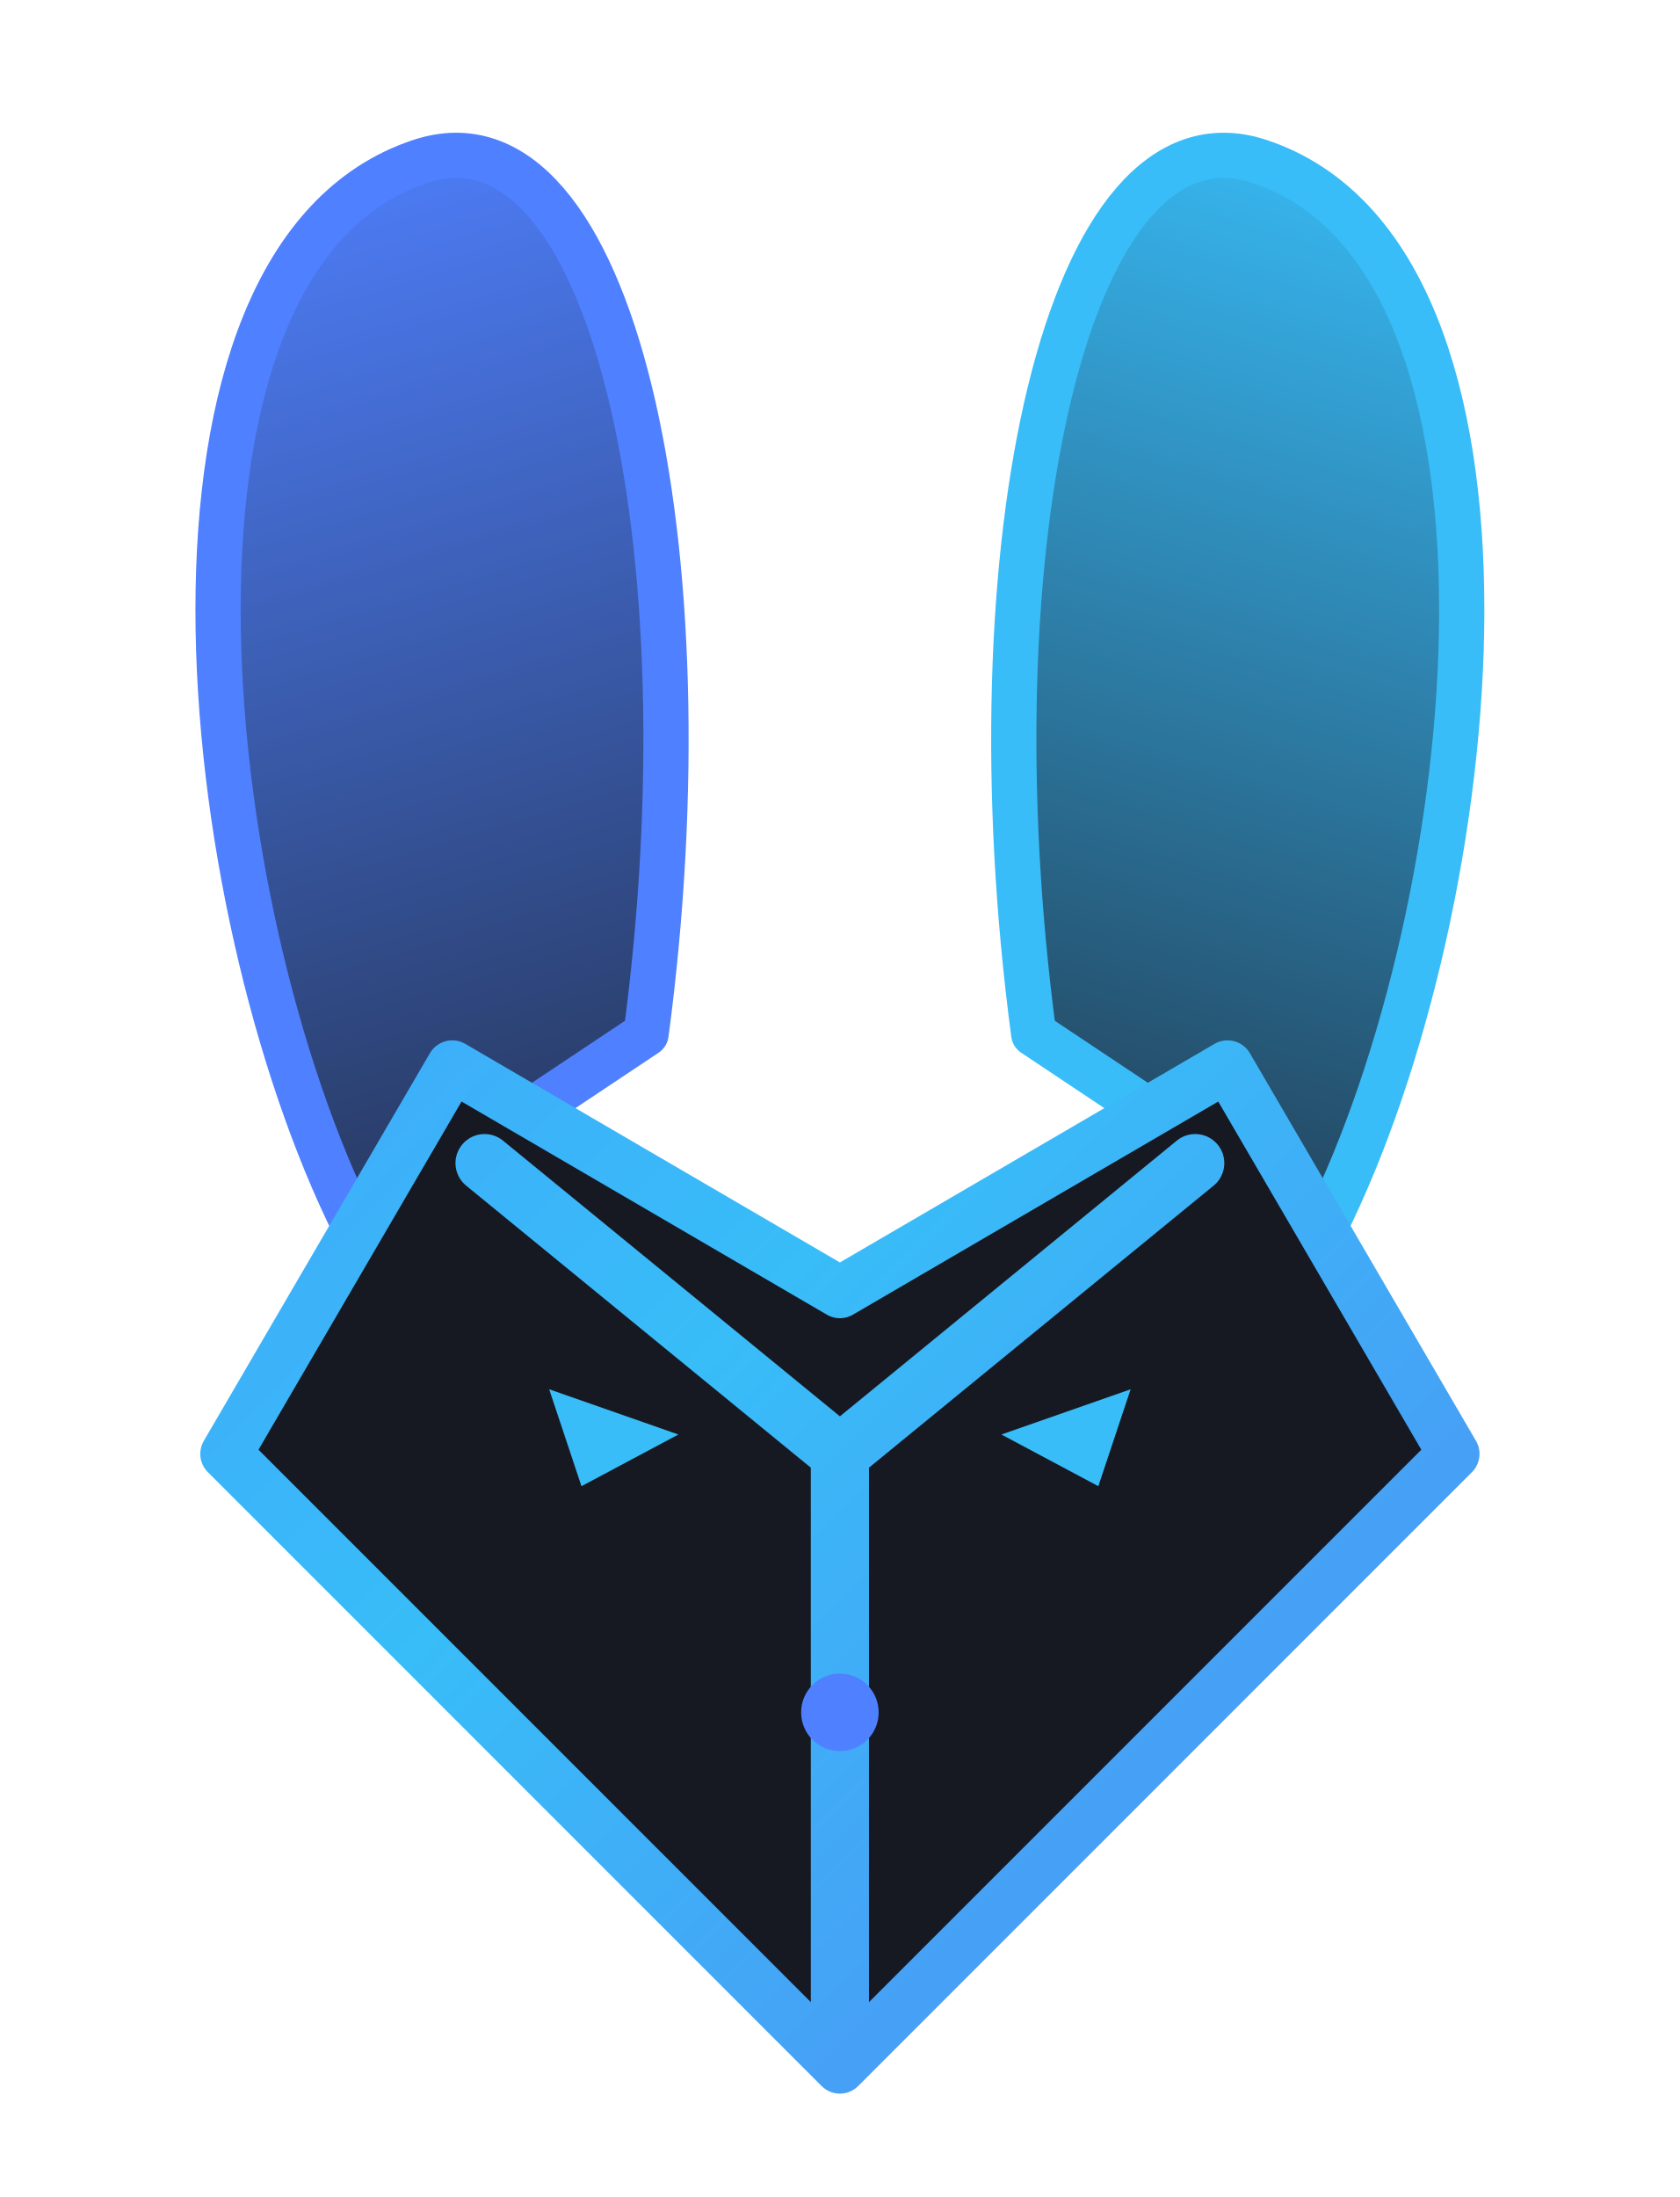
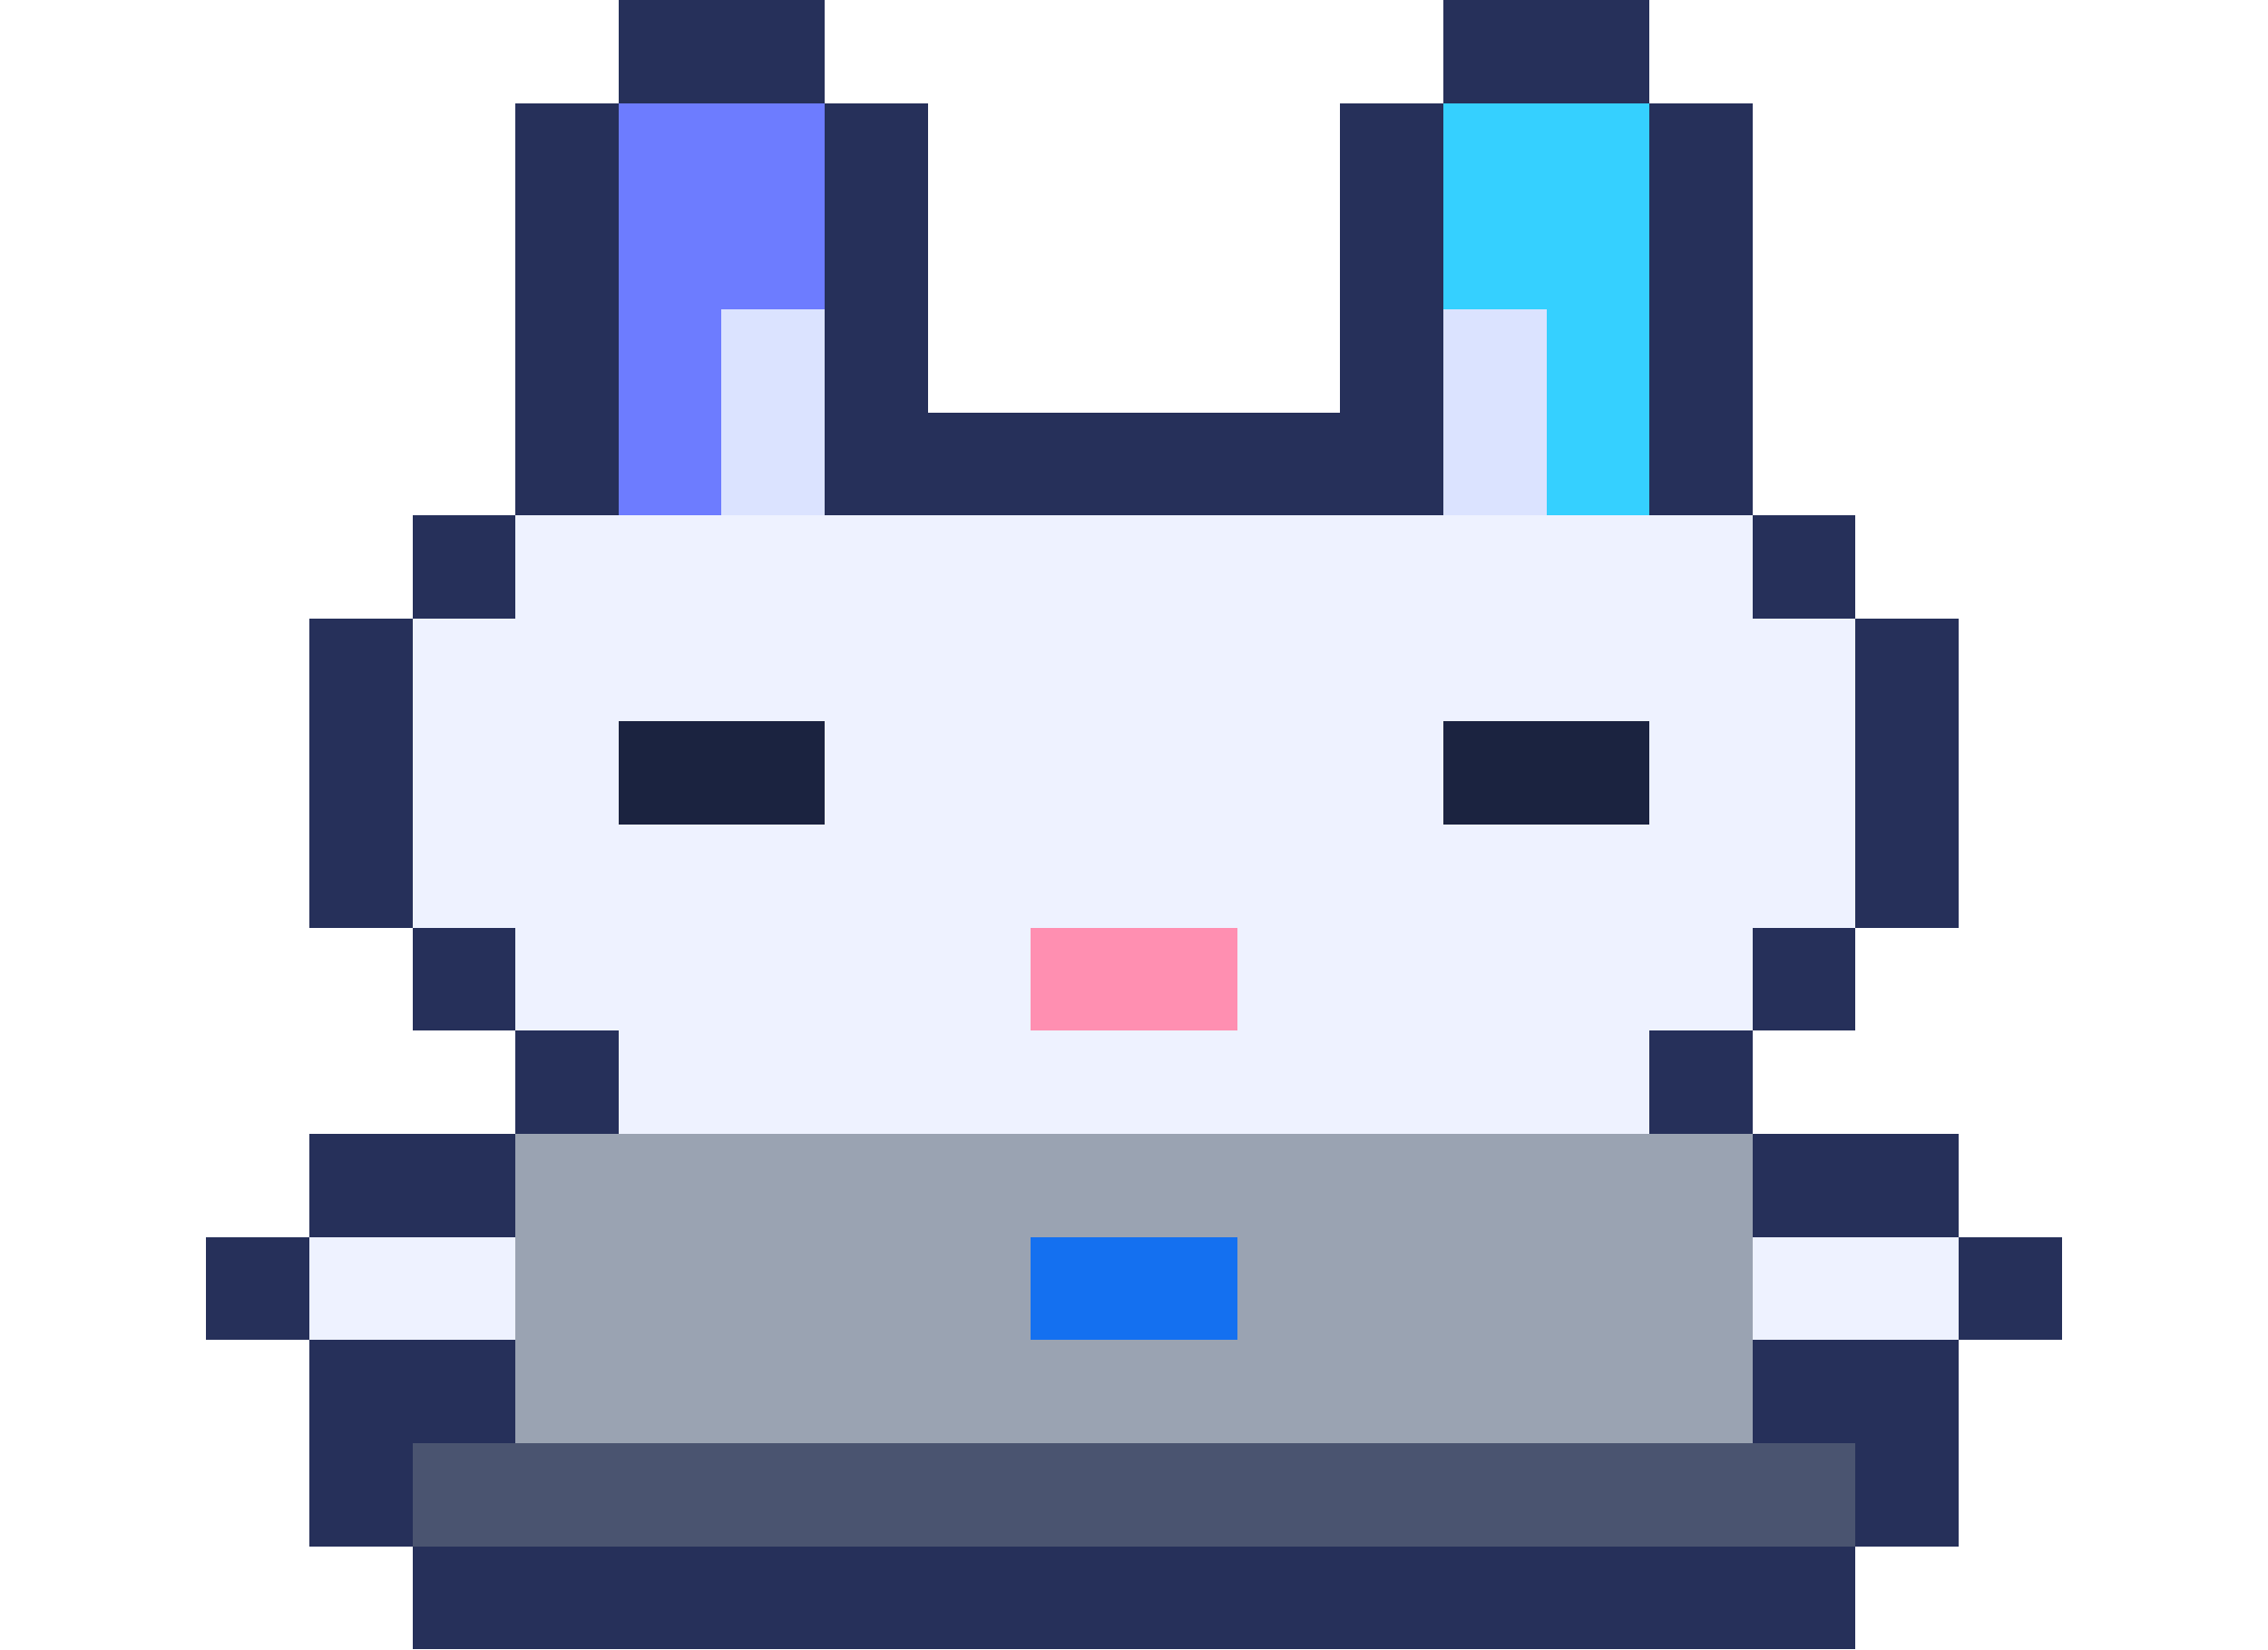
- <svg xmlns="http://www.w3.org/2000/svg" viewBox="120 60 260 340" fill="none">
-   <defs>
-     <linearGradient id="yanaGlow" x1="50" y1="50" x2="450" y2="450" gradientUnits="userSpaceOnUse">
-       <stop offset="0%" stop-color="#4f80ff" />
-       <stop offset="50%" stop-color="#38bdf8" />
-       <stop offset="100%" stop-color="#6366f1" />
-     </linearGradient>
-     <linearGradient id="earLeft" x1="160" y1="80" x2="220" y2="280" gradientUnits="userSpaceOnUse">
-       <stop offset="0%" stop-color="#4f80ff" />
-       <stop offset="100%" stop-color="#1e293b" />
-     </linearGradient>
-     <linearGradient id="earRight" x1="340" y1="80" x2="280" y2="280" gradientUnits="userSpaceOnUse">
-       <stop offset="0%" stop-color="#38bdf8" />
-       <stop offset="100%" stop-color="#1e293b" />
-     </linearGradient>
-   </defs>
-   <path d="M175 250C150 200 140 100 185 85C215 75 230 145 220 220Z" fill="url(#earLeft)" stroke="#4f80ff" stroke-width="7" stroke-linejoin="round" />
-   <path d="M325 250C350 200 360 100 315 85C285 75 270 145 280 220Z" fill="url(#earRight)" stroke="#38bdf8" stroke-width="7" stroke-linejoin="round" />
-   <path d="M190 225L250 260L310 225L345 285L250 380L155 285Z" fill="#161922" stroke="url(#yanaGlow)" stroke-width="8" stroke-linejoin="round" />
-   <path d="M195 240L250 285L305 240M250 285L250 370" stroke="url(#yanaGlow)" stroke-width="9" stroke-linecap="round" stroke-linejoin="round" />
-   <polygon points="205,275 225,282 210,290" fill="#38bdf8" />
-   <polygon points="295,275 275,282 290,290" fill="#38bdf8" />
-   <circle cx="250" cy="325" r="6" fill="#4f80ff" />
+ <svg xmlns="http://www.w3.org/2000/svg" viewBox="0 0 22 16" width="176" height="128" shape-rendering="crispEdges" role="img" aria-label="Yana">
+   <rect x="6" y="0" width="2" height="1" fill="#26305a" />
+   <rect x="14" y="0" width="2" height="1" fill="#26305a" />
+   <rect x="5" y="1" width="1" height="1" fill="#26305a" />
+   <rect x="6" y="1" width="2" height="1" fill="#6d7cff" />
+   <rect x="8" y="1" width="1" height="1" fill="#26305a" />
+   <rect x="13" y="1" width="1" height="1" fill="#26305a" />
+   <rect x="14" y="1" width="2" height="1" fill="#35d0ff" />
+   <rect x="16" y="1" width="1" height="1" fill="#26305a" />
+   <rect x="5" y="2" width="1" height="1" fill="#26305a" />
+   <rect x="6" y="2" width="2" height="1" fill="#6d7cff" />
+   <rect x="8" y="2" width="1" height="1" fill="#26305a" />
+   <rect x="13" y="2" width="1" height="1" fill="#26305a" />
+   <rect x="14" y="2" width="2" height="1" fill="#35d0ff" />
+   <rect x="16" y="2" width="1" height="1" fill="#26305a" />
+   <rect x="5" y="3" width="1" height="1" fill="#26305a" />
+   <rect x="6" y="3" width="1" height="1" fill="#6d7cff" />
+   <rect x="7" y="3" width="1" height="1" fill="#dbe3ff" />
+   <rect x="8" y="3" width="1" height="1" fill="#26305a" />
+   <rect x="13" y="3" width="1" height="1" fill="#26305a" />
+   <rect x="14" y="3" width="1" height="1" fill="#dbe3ff" />
+   <rect x="15" y="3" width="1" height="1" fill="#35d0ff" />
+   <rect x="16" y="3" width="1" height="1" fill="#26305a" />
+   <rect x="5" y="4" width="1" height="1" fill="#26305a" />
+   <rect x="6" y="4" width="1" height="1" fill="#6d7cff" />
+   <rect x="7" y="4" width="1" height="1" fill="#dbe3ff" />
+   <rect x="8" y="4" width="6" height="1" fill="#26305a" />
+   <rect x="14" y="4" width="1" height="1" fill="#dbe3ff" />
+   <rect x="15" y="4" width="1" height="1" fill="#35d0ff" />
+   <rect x="16" y="4" width="1" height="1" fill="#26305a" />
+   <rect x="4" y="5" width="1" height="1" fill="#26305a" />
+   <rect x="5" y="5" width="12" height="1" fill="#eef2ff" />
+   <rect x="17" y="5" width="1" height="1" fill="#26305a" />
+   <rect x="3" y="6" width="1" height="1" fill="#26305a" />
+   <rect x="4" y="6" width="14" height="1" fill="#eef2ff" />
+   <rect x="18" y="6" width="1" height="1" fill="#26305a" />
+   <rect x="3" y="7" width="1" height="1" fill="#26305a" />
+   <rect x="4" y="7" width="2" height="1" fill="#eef2ff" />
+   <rect x="6" y="7" width="2" height="1" fill="#1b2340" />
+   <rect x="8" y="7" width="6" height="1" fill="#eef2ff" />
+   <rect x="14" y="7" width="2" height="1" fill="#1b2340" />
+   <rect x="16" y="7" width="2" height="1" fill="#eef2ff" />
+   <rect x="18" y="7" width="1" height="1" fill="#26305a" />
+   <rect x="3" y="8" width="1" height="1" fill="#26305a" />
+   <rect x="4" y="8" width="14" height="1" fill="#eef2ff" />
+   <rect x="18" y="8" width="1" height="1" fill="#26305a" />
+   <rect x="4" y="9" width="1" height="1" fill="#26305a" />
+   <rect x="5" y="9" width="5" height="1" fill="#eef2ff" />
+   <rect x="10" y="9" width="2" height="1" fill="#ff8fb1" />
+   <rect x="12" y="9" width="5" height="1" fill="#eef2ff" />
+   <rect x="17" y="9" width="1" height="1" fill="#26305a" />
+   <rect x="5" y="10" width="1" height="1" fill="#26305a" />
+   <rect x="6" y="10" width="10" height="1" fill="#eef2ff" />
+   <rect x="16" y="10" width="1" height="1" fill="#26305a" />
+   <rect x="3" y="11" width="2" height="1" fill="#26305a" />
+   <rect x="5" y="11" width="12" height="1" fill="#9aa3b2" />
+   <rect x="17" y="11" width="2" height="1" fill="#26305a" />
+   <rect x="2" y="12" width="1" height="1" fill="#26305a" />
+   <rect x="3" y="12" width="2" height="1" fill="#eef2ff" />
+   <rect x="5" y="12" width="5" height="1" fill="#9aa3b2" />
+   <rect x="10" y="12" width="2" height="1" fill="#1470f0" />
+   <rect x="12" y="12" width="5" height="1" fill="#9aa3b2" />
+   <rect x="17" y="12" width="2" height="1" fill="#eef2ff" />
+   <rect x="19" y="12" width="1" height="1" fill="#26305a" />
+   <rect x="3" y="13" width="2" height="1" fill="#26305a" />
+   <rect x="5" y="13" width="12" height="1" fill="#9aa3b2" />
+   <rect x="17" y="13" width="2" height="1" fill="#26305a" />
+   <rect x="3" y="14" width="1" height="1" fill="#26305a" />
+   <rect x="4" y="14" width="14" height="1" fill="#4a5470" />
+   <rect x="18" y="14" width="1" height="1" fill="#26305a" />
+   <rect x="4" y="15" width="14" height="1" fill="#26305a" />
</svg>
